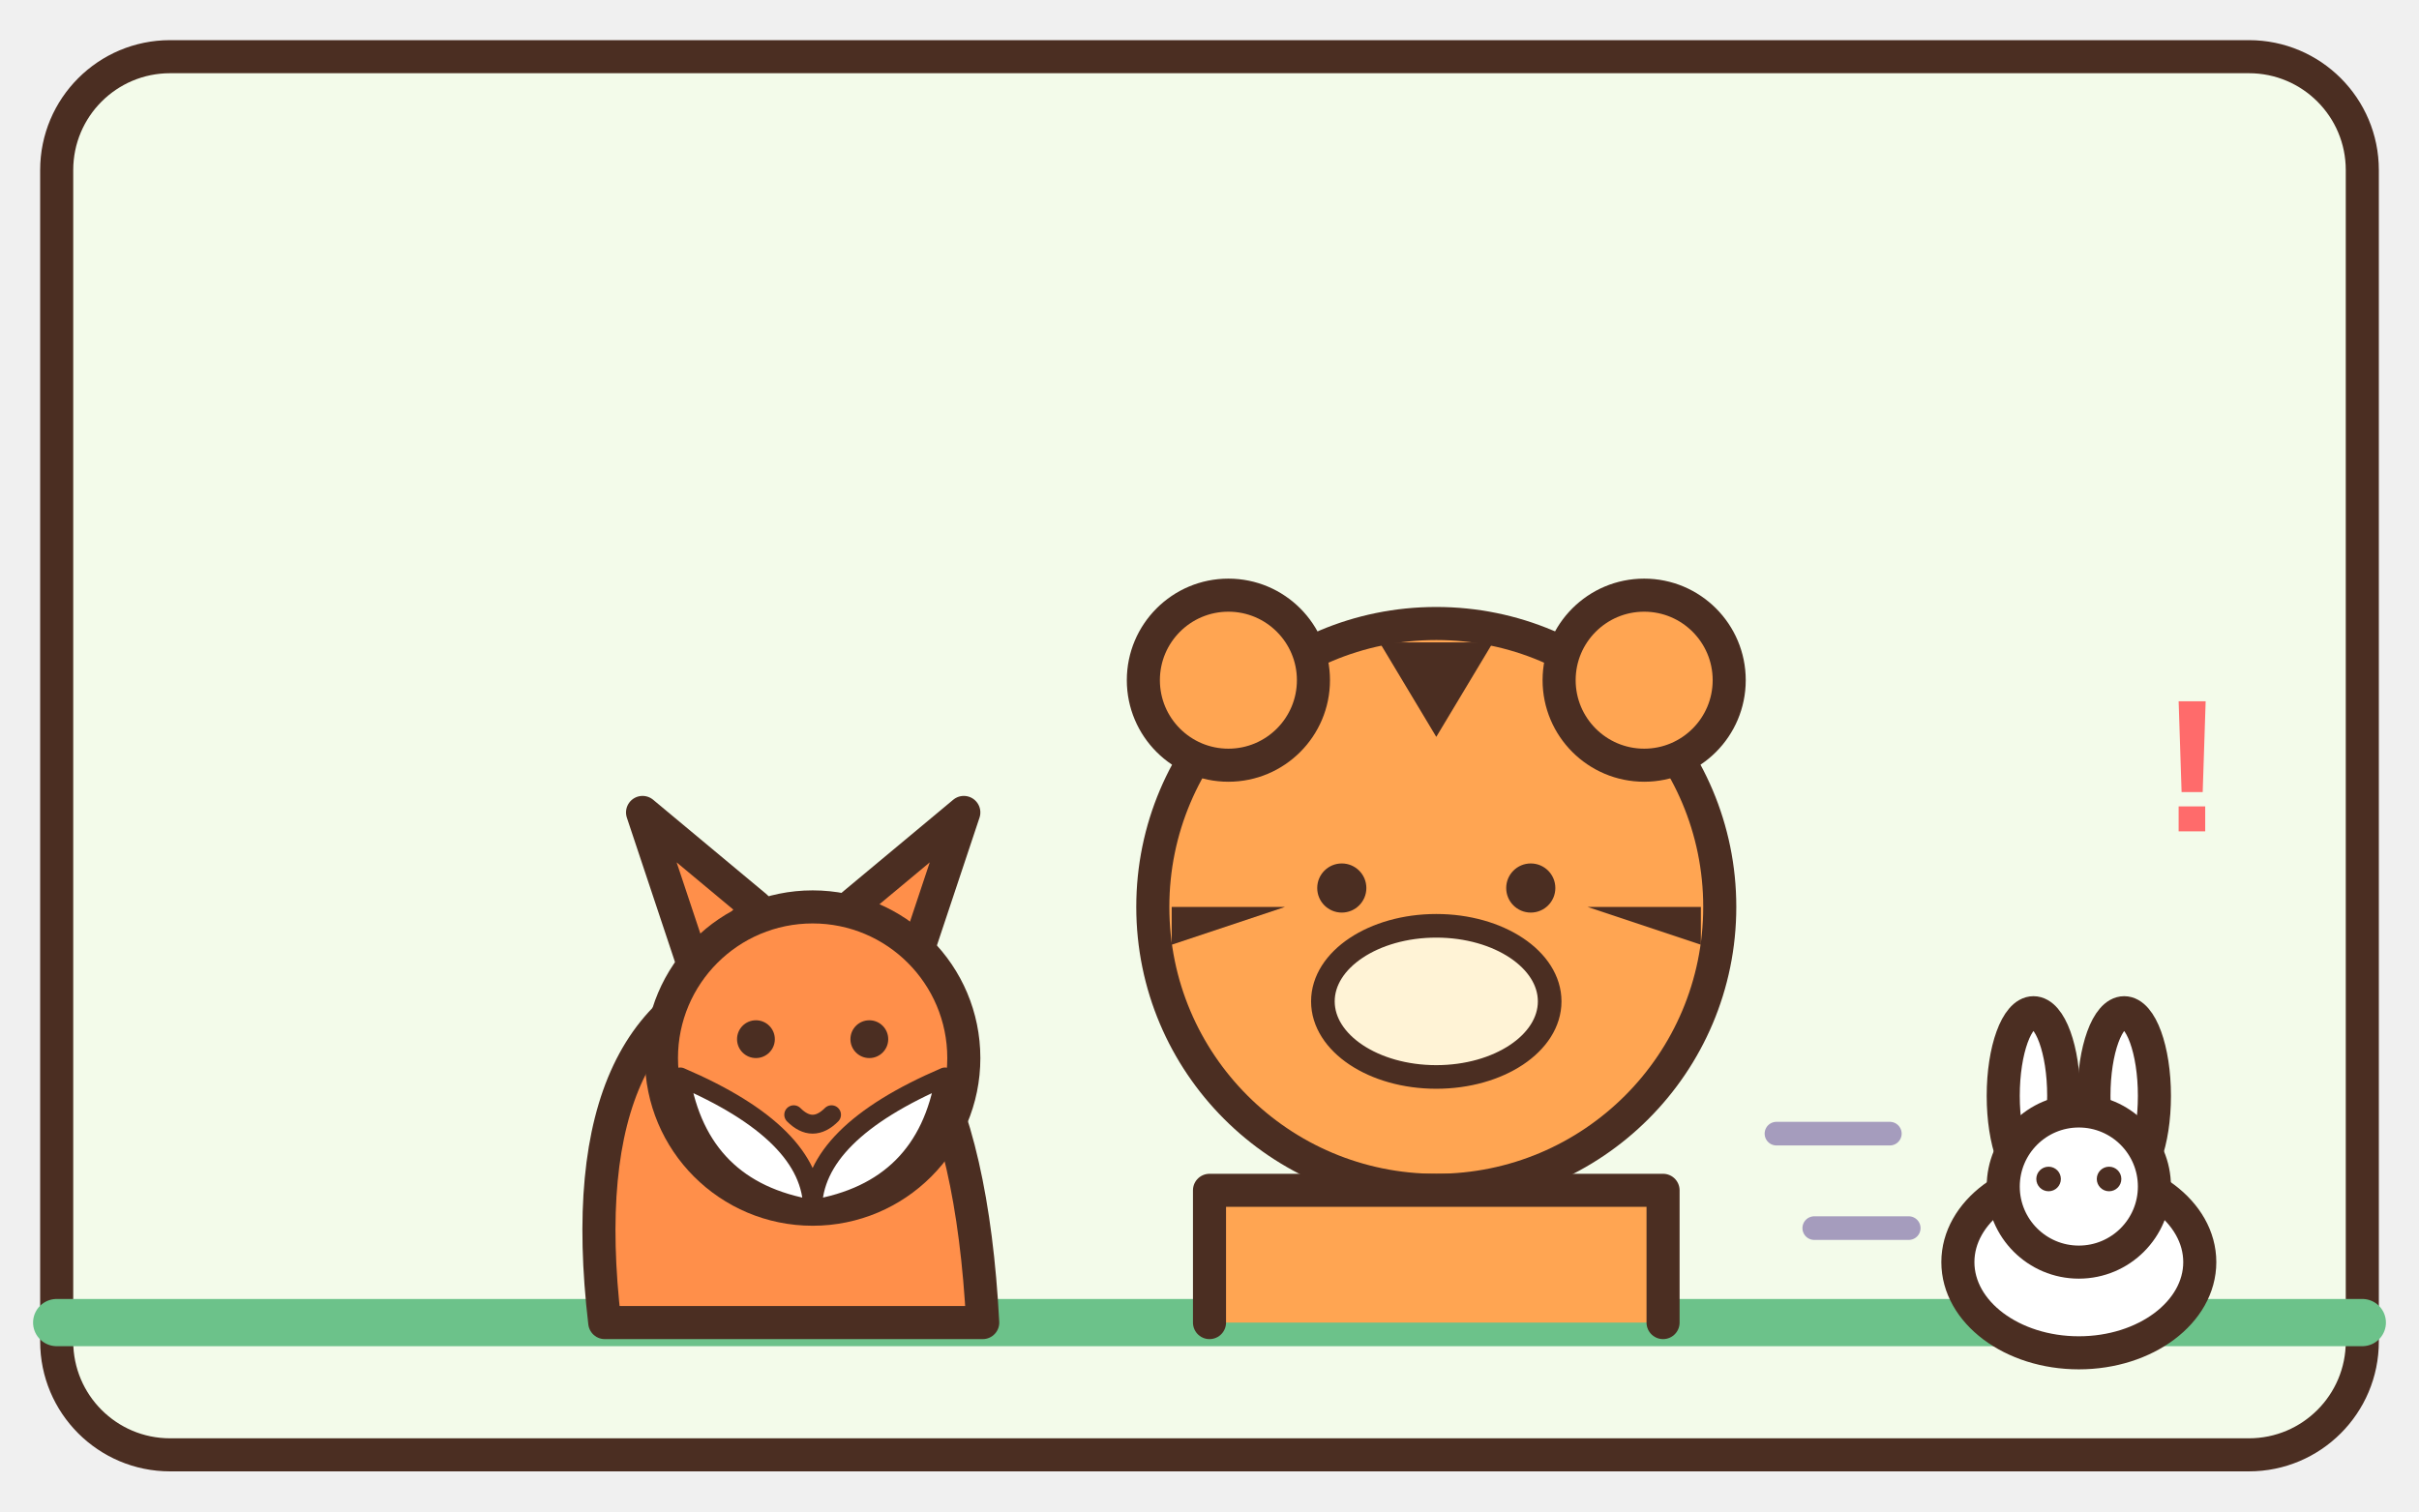
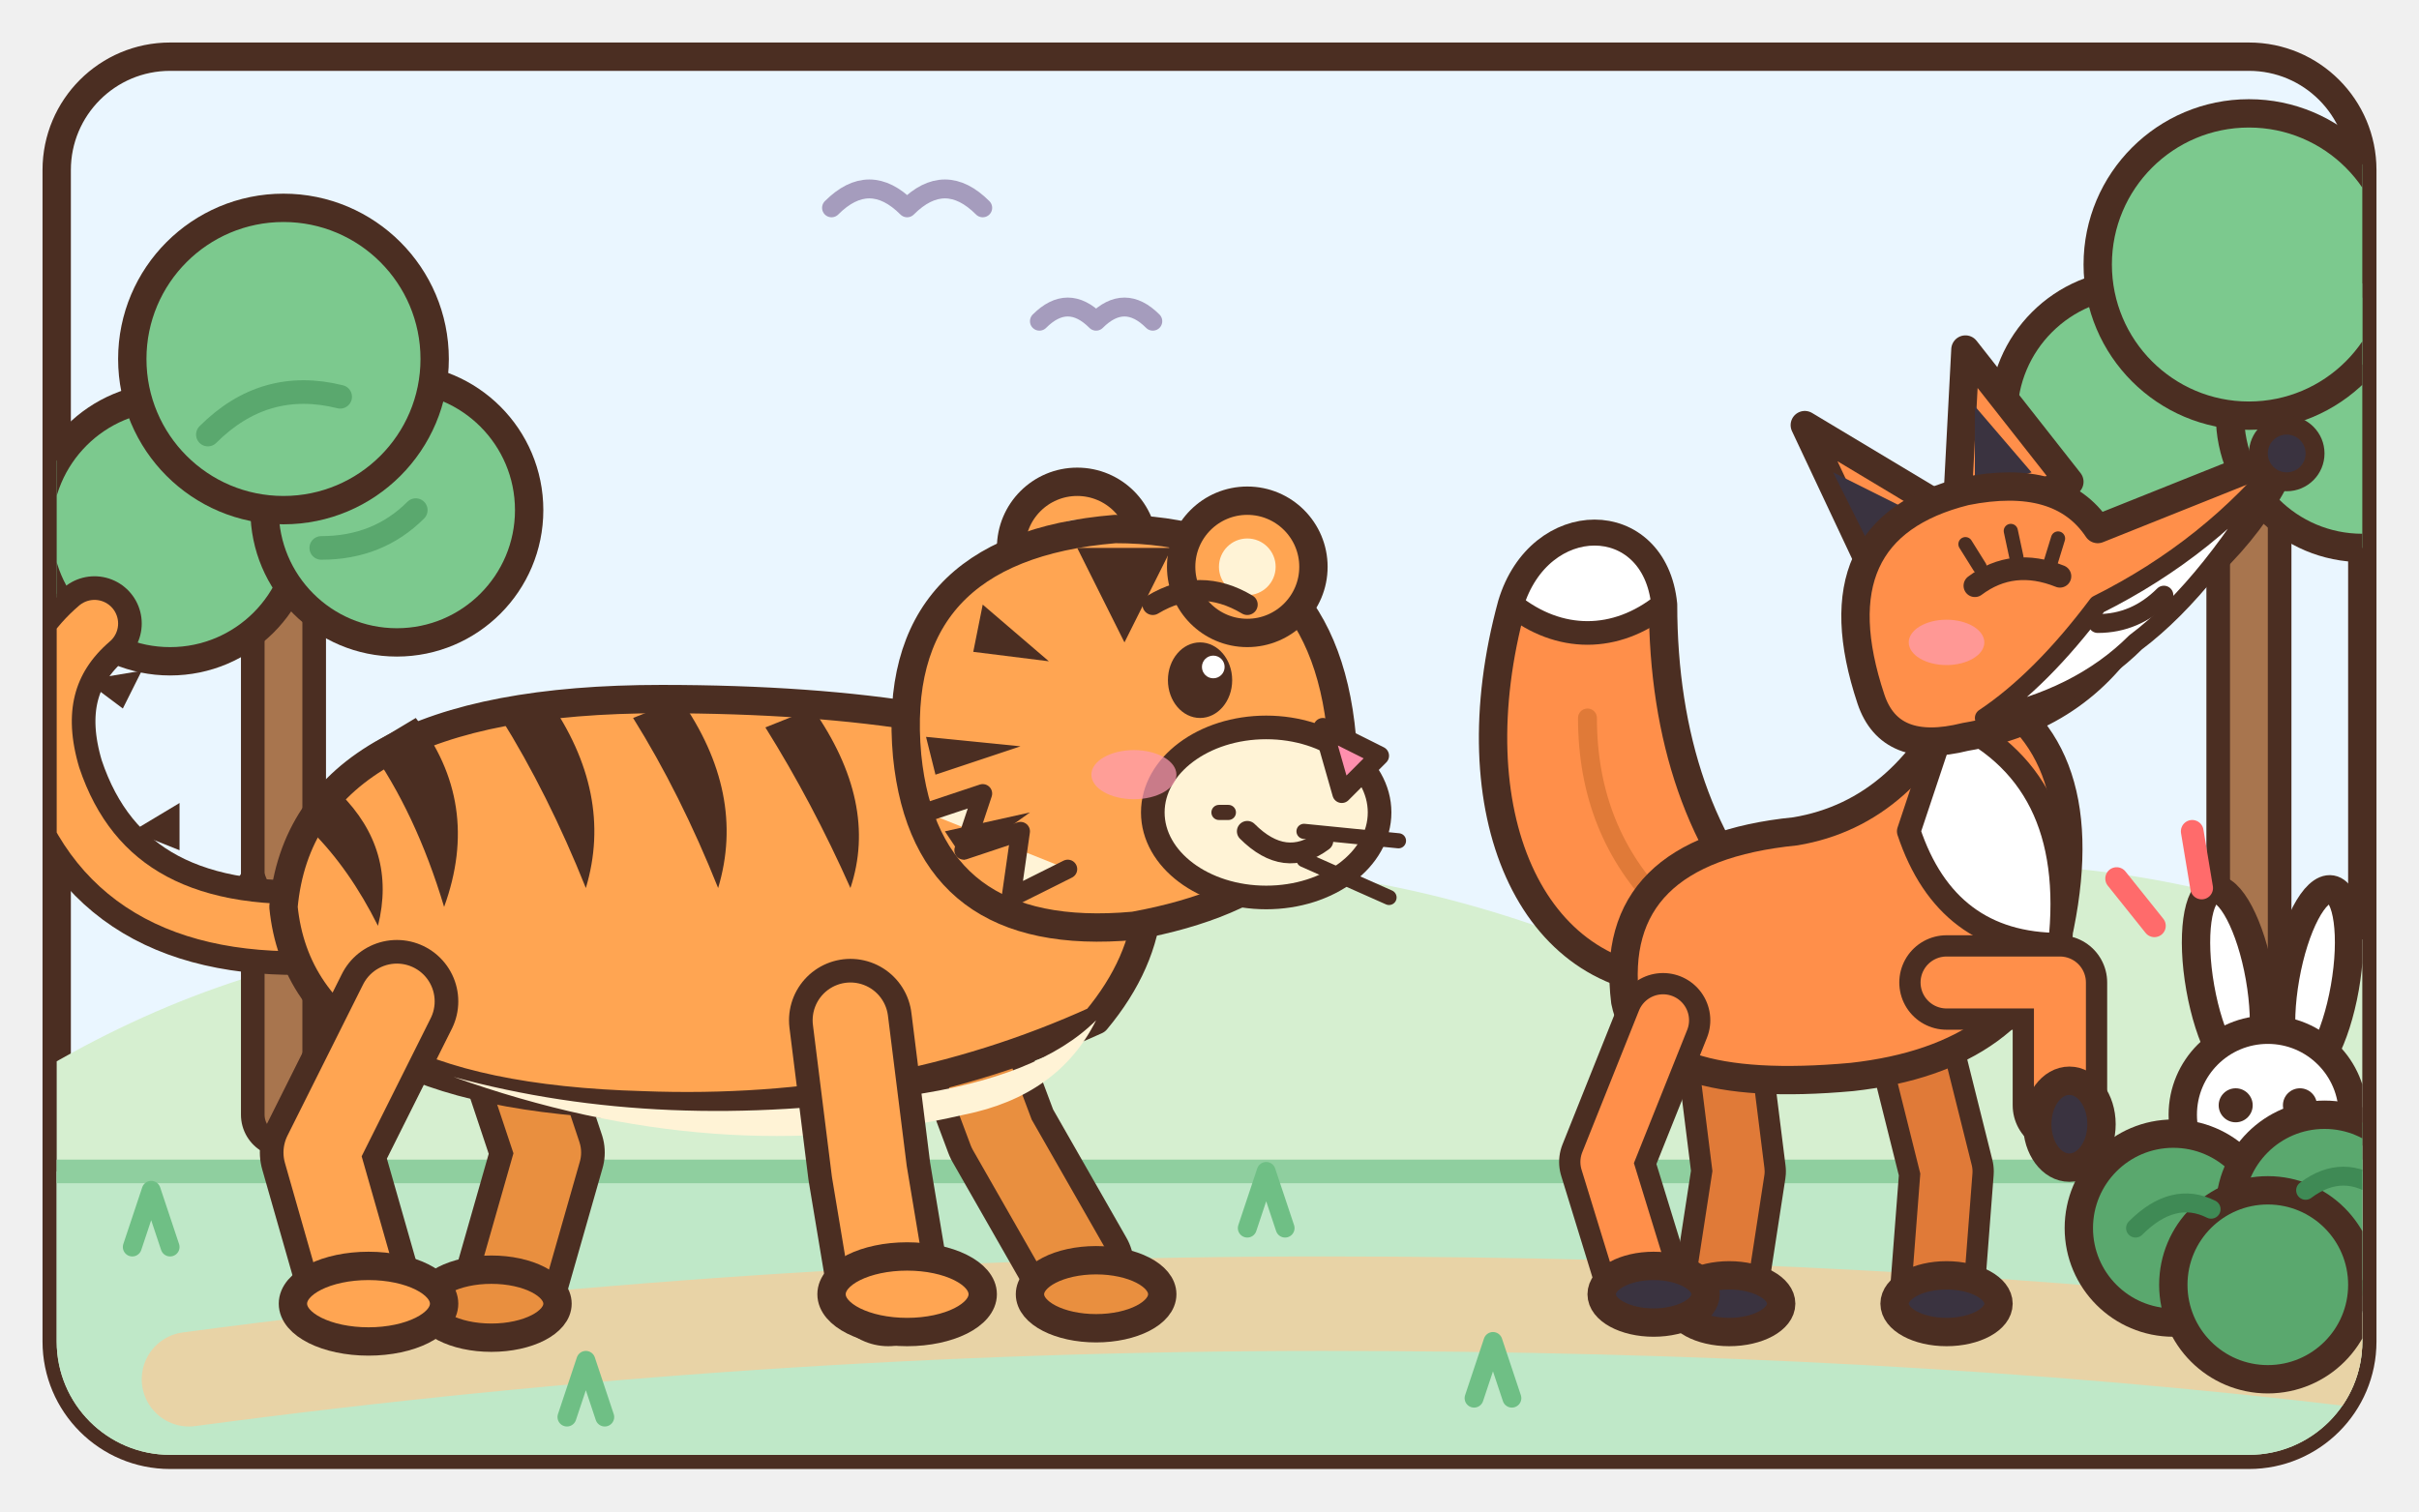
<svg xmlns="http://www.w3.org/2000/svg" viewBox="0 0 256 160">
-   <g stroke="#4b2e22" stroke-width="3.5" stroke-linejoin="round" stroke-linecap="round">
-     <rect x="6" y="6" width="244" height="148" rx="12" fill="#f3fbea" />
-     <path d="M6 140h244" stroke="#6cc28a" stroke-width="5" />
-     <path d="M64 140q-4-34 18-38 20 0 22 38Z" fill="#ff8f4a" />
-     <path d="M74 104l-6-18 12 10ZM96 104l6-18-12 10Z" fill="#ff8f4a" />
-     <circle cx="86" cy="112" r="16" fill="#ff8f4a" />
-     <g fill="#ffffff" stroke-width="2">
-       <path d="M72 114q14 6 14 14-12-2-14-14ZM100 114q-14 6-14 14 12-2 14-14Z" />
+   <defs>
+     <clipPath id="frame">
+       <rect x="6" y="6" width="244" height="148" rx="12" />
+     </clipPath>
+   </defs>
+   <g stroke="#4b2e22" stroke-width="3" stroke-linejoin="round" stroke-linecap="round">
+     <rect x="6" y="6" width="244" height="148" rx="12" fill="#eaf6ff" />
+     <g clip-path="url(#frame)">
+       <path d="M0 116q40-26 86-12 36-22 82-4 44-18 88 2v58H0Z" fill="#d6efd0" stroke="none" />
+       <path d="M30 118V62" stroke-width="9" />
+       <path d="M30 118V62" stroke="#a8754e" stroke-width="4" />
+       <g fill="#7cc98e">
+         <circle cx="18" cy="56" r="14" />
+         <circle cx="42" cy="54" r="14" />
+         <circle cx="30" cy="38" r="16" />
+       </g>
+       <path d="M22 46q6-6 14-4M34 58q6 0 10-4" fill="none" stroke="#5aa86e" stroke-width="2.5" />
+       <path d="M238 112V54" stroke-width="9" />
+       <path d="M238 112V54" stroke="#a8754e" stroke-width="4" />
+       <g fill="#7cc98e">
+         <circle cx="226" cy="44" r="14" />
+         <circle cx="250" cy="44" r="14" />
+         <circle cx="238" cy="28" r="16" />
+       </g>
+       <path d="M0 124h256v40H0Z" fill="#bfe8c8" stroke="none" />
+       <path d="M0 124h256" stroke="#8fcf9f" stroke-width="2.5" />
+       <path d="M20 146q60-8 120-8t110 6" fill="none" stroke="#e8d3a6" stroke-width="10" />
+       <g fill="none" stroke="#6fbf85" stroke-width="2">
+         <path d="M14 132l2-6 2 6M132 130l2-6 2 6M156 148l2-6 2 6M60 150l2-6 2 6" />
+       </g>
+       <g fill="none" stroke="#a59cbd" stroke-width="2">
+         <path d="M88 22q4-4 8 0 4-4 8 0M110 34q3-3 6 0 3-3 6 0" />
+       </g>
+       <g transform="translate(-8 0)">
+         <path d="M44 98q-24 2-30-16-3-10 4-16" fill="none" stroke-width="10" />
+         <path d="M44 98q-24 2-30-16-3-10 4-16" fill="none" stroke="#ffa552" stroke-width="5" />
+         <g fill="#4b2e22" stroke="none">
+           <path d="M17 72l6-1-2 4ZM22 88l5-3v5ZM32 95l3-5 2 5Z" />
+         </g>
+         <g fill="none" stroke-width="12">
+           <path d="M60 104l6 18-4 14M108 104l6 16 8 14" />
+         </g>
+         <g fill="none" stroke="#e98f3f" stroke-width="7">
+           <path d="M60 104l6 18-4 14M108 104l6 16 8 14" />
+         </g>
+         <g fill="#e98f3f">
+           <ellipse cx="60" cy="138" rx="7" ry="3.6" />
+           <ellipse cx="124" cy="137" rx="7" ry="3.6" />
+         </g>
+         <path d="M38 96q2-22 40-22 32 0 48 8 8 14-2 26-22 10-48 9-36-1-38-21Z" fill="#ffa552" />
+         <path d="M56 114q22 6 48 2 14-2 20-8-4 8-14 10-26 6-54-4Z" fill="#fff3d6" stroke="none" />
+         <g fill="#4b2e22" stroke="none">
+           <path d="M52 76q7 9 3 20-3-10-8-17ZM66 74q7 10 4 20-4-10-9-18ZM80 74q7 10 4 20-4-10-9-18ZM94 75q7 10 4 19-4-9-9-17ZM108 78q6 9 3 18-4-9-8-16ZM44 84q6 6 4 14-3-6-7-10Z" />
+         </g>
+         <g fill="none" stroke-width="13">
+           <path d="M50 106l-8 16 4 14M98 108l2 16 2 12" />
+         </g>
+         <g fill="none" stroke="#ffa552" stroke-width="8">
+           <path d="M50 106l-8 16 4 14M98 108l2 16 2 12" />
+         </g>
+         <g fill="#ffa552">
+           <ellipse cx="47" cy="138" rx="8" ry="4" />
+           <ellipse cx="104" cy="137" rx="8" ry="4" />
+         </g>
+         <circle cx="122" cy="58" r="7" fill="#ffa552" />
+         <circle cx="122" cy="58" r="3" fill="#fff3d6" stroke="none" />
+         <path d="M104 80q-2-22 22-24 22 0 24 22 0 16-22 20-22 2-24-18Z" fill="#ffa552" />
+         <circle cx="140" cy="60" r="7" fill="#ffa552" />
+         <circle cx="140" cy="60" r="3" fill="#fff3d6" stroke="none" />
+         <path d="M106 86l6-2-2 6 6-2-1 7 6-3" fill="#fff3d6" stroke-width="2" />
+         <g fill="#4b2e22" stroke="none">
+           <path d="M122 58h10l-5 10ZM112 64l7 6-8-1ZM106 78l10 1-9 3ZM108 88l9-2-7 5Z" />
+         </g>
+         <ellipse cx="142" cy="86" rx="12" ry="9" fill="#fff3d6" stroke-width="2.5" />
+         <path d="M148 77l6 3-4 4Z" fill="#ff8fae" stroke-width="2" />
+         <path d="M140 88q4 4 8 1" fill="none" stroke-width="2.2" />
+         <g fill="none" stroke-width="1.6">
+           <path d="M146 88l10 1M146 91l9 4M138 86l-1 0" />
+         </g>
+         <g stroke="none">
+           <ellipse cx="135" cy="72" rx="3.4" ry="4" fill="#4b2e22" />
+           <circle cx="136.4" cy="70.6" r="1.2" fill="#fff" />
+           <ellipse cx="128" cy="82" rx="4.5" ry="2.6" fill="#ff9bb5" opacity=".7" />
+         </g>
+         <path d="M130 64q5-3 10 0" fill="none" stroke-width="2.2" />
+       </g>
+       <g fill="none" stroke-width="10">
+         <path d="M182 108l2 16-2 13M202 108l4 16-1 13" />
+       </g>
+       <g fill="none" stroke="#e07a38" stroke-width="5.5">
+         <path d="M182 108l2 16-2 13M202 108l4 16-1 13" />
+       </g>
+       <g fill="#3a3340">
+         <ellipse cx="183" cy="138" rx="5.5" ry="3" />
+         <ellipse cx="206" cy="138" rx="5.5" ry="3" />
+       </g>
+       <path d="M178 104c-16 0-24-18-18-40 3-10 15-10 16 0 0 14 4 26 12 34Z" fill="#ff8f4a" />
+       <path d="M160 64c3-10 15-10 16 0-5 4-11 4-16 0Z" fill="#ffffff" stroke-width="2.5" />
+       <path d="M168 76q0 12 8 20" fill="none" stroke="#e07a38" stroke-width="2" />
+       <path d="M172 106q-2-16 18-18 12-2 18-16 14 6 10 26-4 14-22 16-22 2-24-8Z" fill="#ff8f4a" />
+       <path d="M206 76q14 6 12 24-12 0-16-12Z" fill="#ffffff" stroke-width="2.5" />
+       <g fill="none" stroke-width="10">
+         <path d="M176 108l-6 15 4 13M206 104h12v13" />
+       </g>
+       <g fill="none" stroke="#ff8f4a" stroke-width="5.5">
+         <path d="M176 108l-6 15 4 13M206 104h12v13" />
+       </g>
+       <g fill="#3a3340">
+         <ellipse cx="175" cy="137" rx="5.5" ry="3" />
+         <ellipse cx="219" cy="119" rx="3.4" ry="4.6" />
+       </g>
+       <path d="M199 62l-8-17 15 9Z" fill="#ff8f4a" />
+       <path d="M198 58l-4-8 8 4Z" fill="#3a3340" stroke="none" />
+       <path d="M207 56l1-19 11 14Z" fill="#ff8f4a" />
+       <path d="M209 52v-9l6 7Z" fill="#3a3340" stroke="none" />
+       <path d="M198 74q-6-18 10-22 10-2 14 4l20-8q-4 10-16 18-6 10-18 12-8 2-10-4Z" fill="#ff8f4a" />
+       <path d="M210 76q10-2 16-8 8-6 16-20-8 10-20 16-6 8-12 12Z" fill="#ffffff" stroke-width="2" />
+       <circle cx="242" cy="48" r="3" fill="#3a3340" stroke-width="2" />
+       <path d="M209 62q4-3 9-1" fill="none" stroke-width="2.4" />
+       <path d="M209.5 60l-1.5-2.4M213.4 59l-.6-2.8M217 59.6l.8-2.6" fill="none" stroke-width="1.5" />
+       <path d="M222 66q4 0 7-3" fill="none" stroke-width="2" />
+       <ellipse cx="206" cy="68" rx="4" ry="2.4" fill="#ff9bb5" opacity=".7" stroke="none" />
+       <g fill="#ffffff">
+         <ellipse cx="236" cy="104" rx="3.2" ry="10" transform="rotate(-10 236 104)" />
+         <ellipse cx="245" cy="104" rx="3.2" ry="10" transform="rotate(10 245 104)" />
+       </g>
+       <circle cx="240" cy="118" r="9" fill="#ffffff" />
+       <g stroke="none" fill="#4b2e22">
+         <circle cx="236.6" cy="117" r="1.8" />
+         <circle cx="243.4" cy="117" r="1.8" />
+       </g>
+       <ellipse cx="240" cy="123" rx="1.6" ry="2" fill="#4b2e22" stroke="none" />
+       <g fill="#5aa86e">
+         <circle cx="230" cy="130" r="10" />
+         <circle cx="246" cy="128" r="10" />
+         <circle cx="240" cy="136" r="10" />
+       </g>
+       <path d="M226 130q4-4 8-2M244 126q4-3 8 0" fill="none" stroke="#3f8a55" stroke-width="2" />
+       <g fill="none" stroke="#ff6b6b" stroke-width="2.4">
+         <path d="M228 98l-4-5M233 94l-1-6" />
+       </g>
    </g>
-     <g fill="#4b2e22" stroke="none">
-       <circle cx="80" cy="110" r="2" />
-       <circle cx="92" cy="110" r="2" />
-     </g>
-     <path d="M84 118q2 2 4 0" fill="none" stroke-width="2" />
-     <circle cx="152" cy="96" r="30" fill="#ffa552" />
-     <circle cx="130" cy="72" r="9" fill="#ffa552" />
-     <circle cx="174" cy="72" r="9" fill="#ffa552" />
-     <g fill="#4b2e22" stroke="none">
-       <path d="M146 68h12l-6 10Z" />
-       <path d="M124 96h12l-12 4ZM180 96h-12l12 4Z" />
-       <circle cx="142" cy="94" r="2.6" />
-       <circle cx="162" cy="94" r="2.6" />
-     </g>
-     <ellipse cx="152" cy="106" rx="12" ry="8" fill="#fff3d6" stroke-width="2.5" />
-     <path d="M128 140v-14h48v14" fill="#ffa552" />
-     <ellipse cx="215.2" cy="116.0" rx="3.2" ry="8.8" fill="#ffffff" />
-     <ellipse cx="224.8" cy="116.0" rx="3.2" ry="8.8" fill="#ffffff" />
-     <ellipse cx="220" cy="133.6" rx="12.8" ry="9.6" fill="#ffffff" />
-     <circle cx="220" cy="125.6" r="8.0" fill="#ffffff" />
-     <g fill="#4b2e22" stroke="none">
-       <circle cx="216.8" cy="124.8" r="1.3" />
-       <circle cx="223.2" cy="124.8" r="1.3" />
-     </g>
-     <g fill="none" stroke="#a59cbd" stroke-width="2.5">
-       <path d="M200 120h-12M202 130h-10" />
-     </g>
-     <text x="232" y="88" font-family="'Arial Rounded MT Bold','Fredoka',Arial,sans-serif" font-size="20" font-weight="700" text-anchor="middle" fill="#ff6b6b" stroke="none">!</text>
  </g>
</svg>
